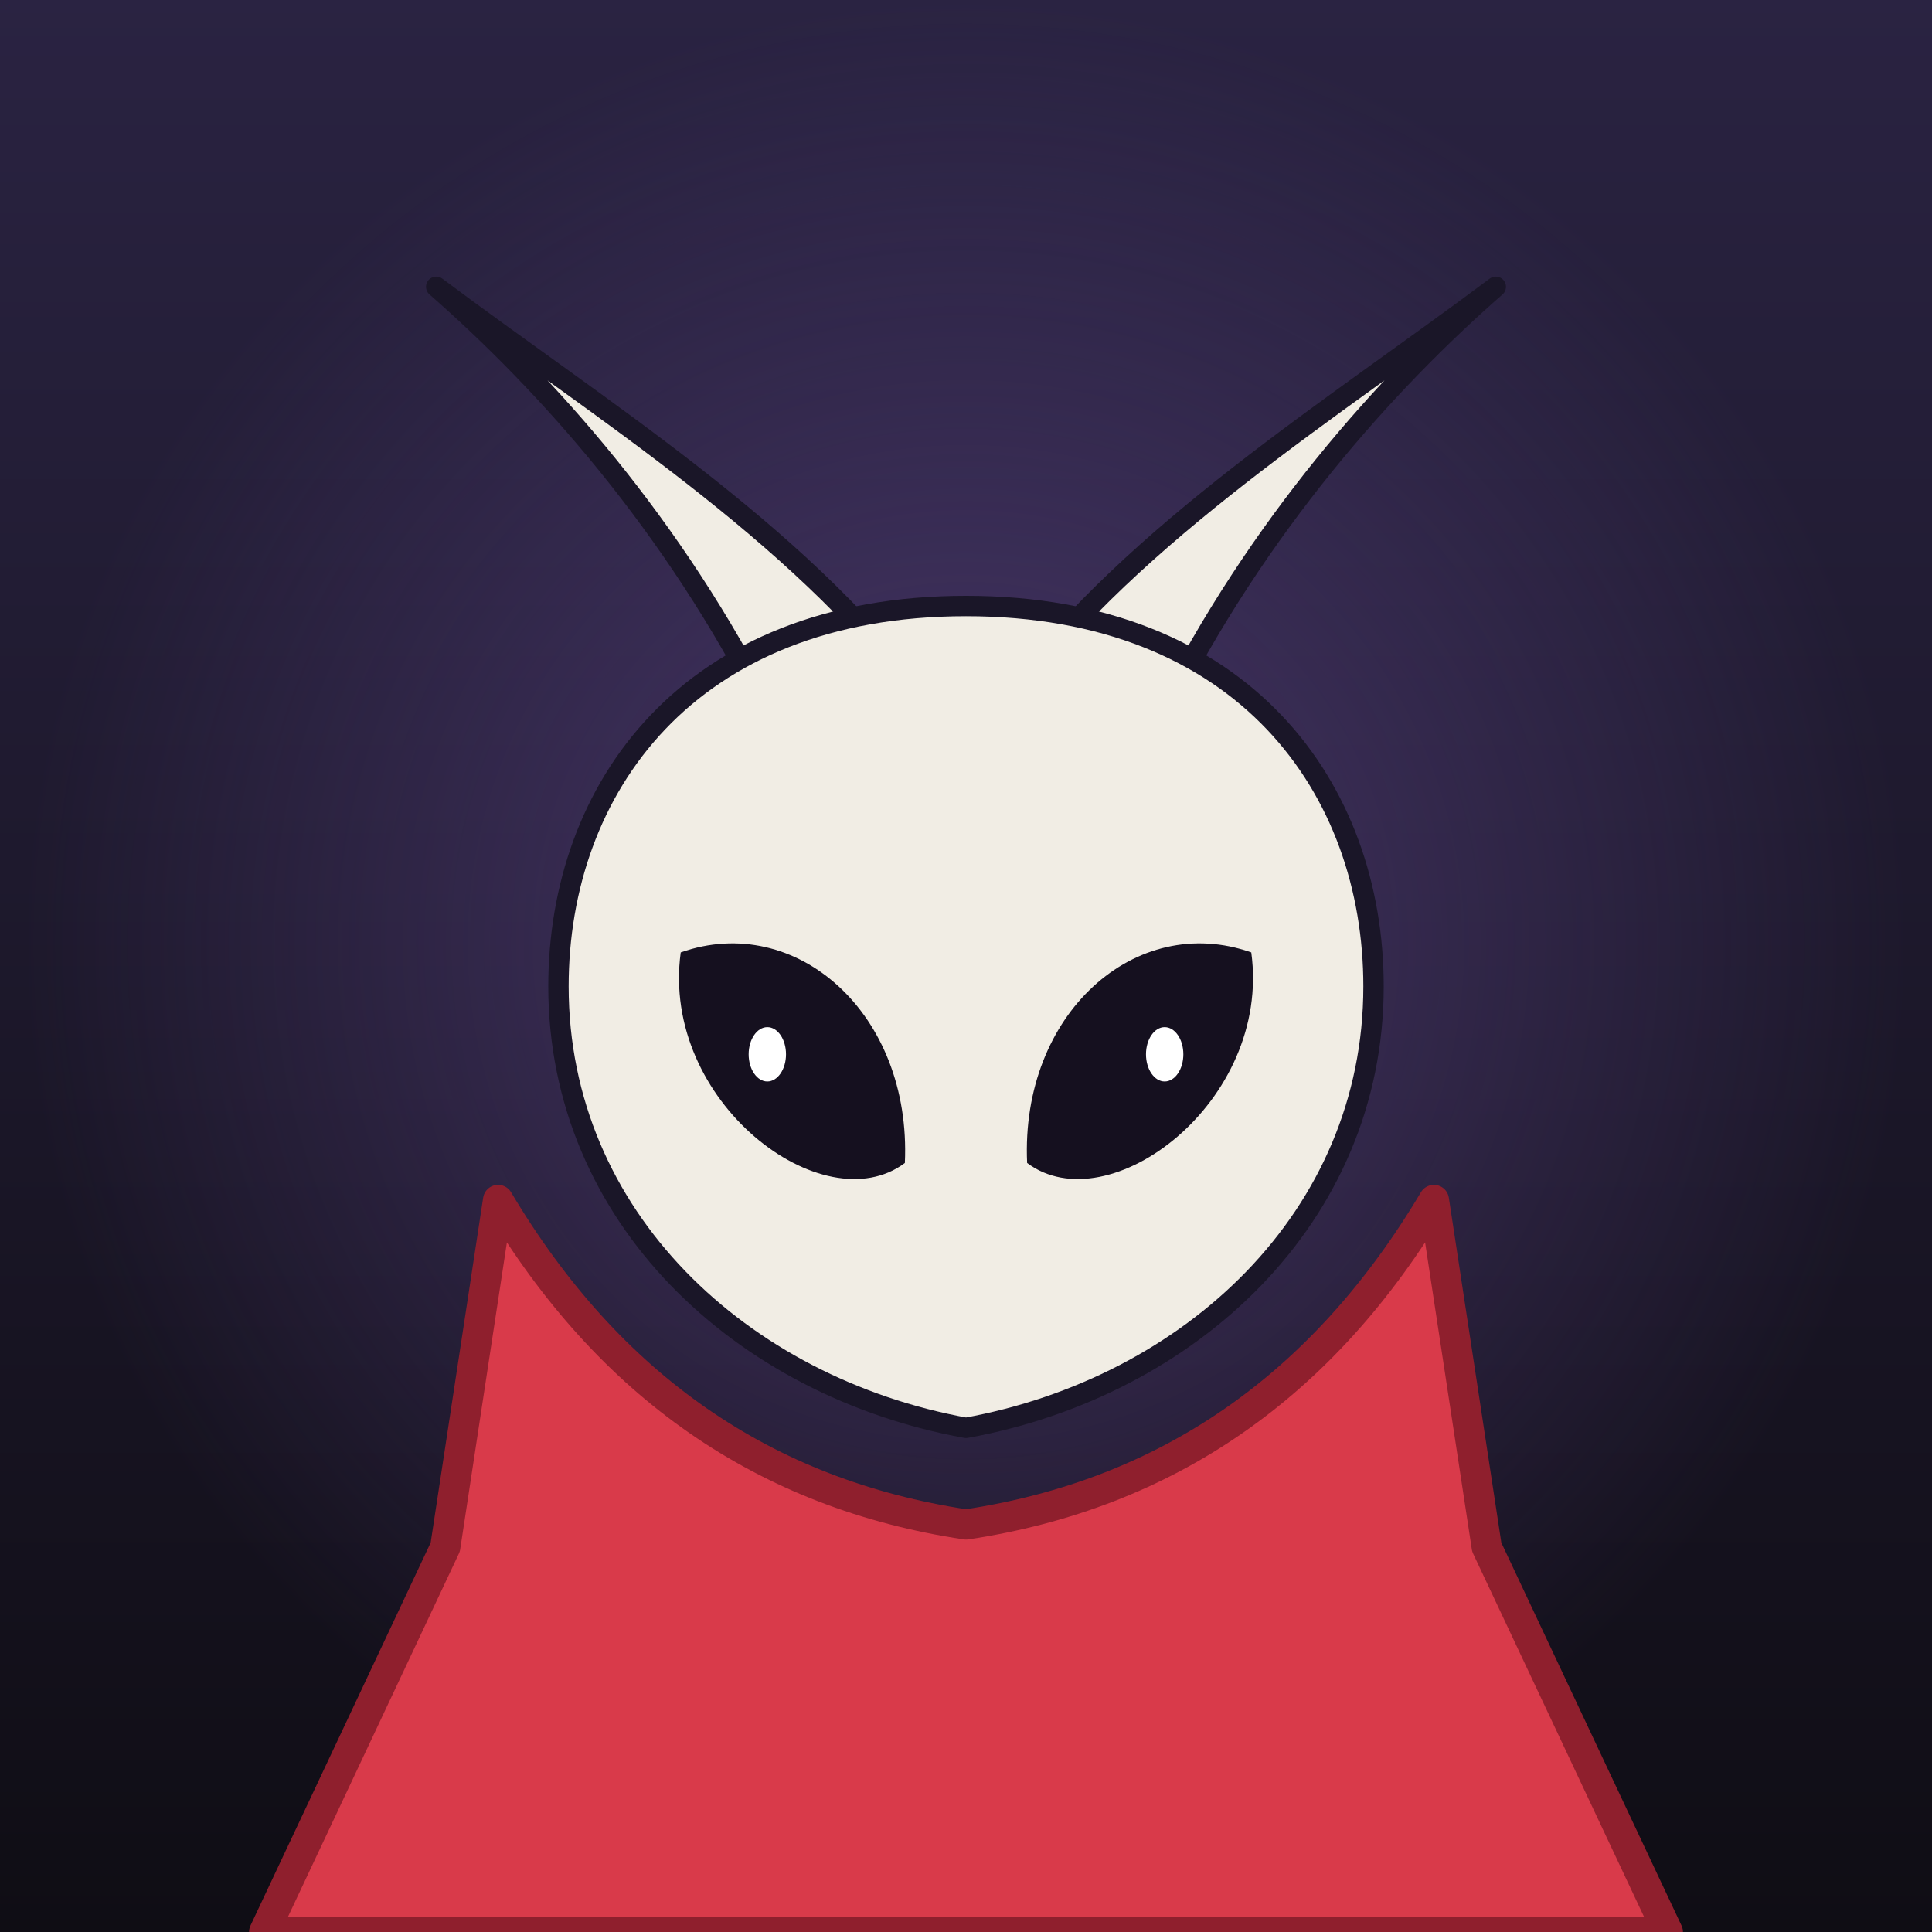
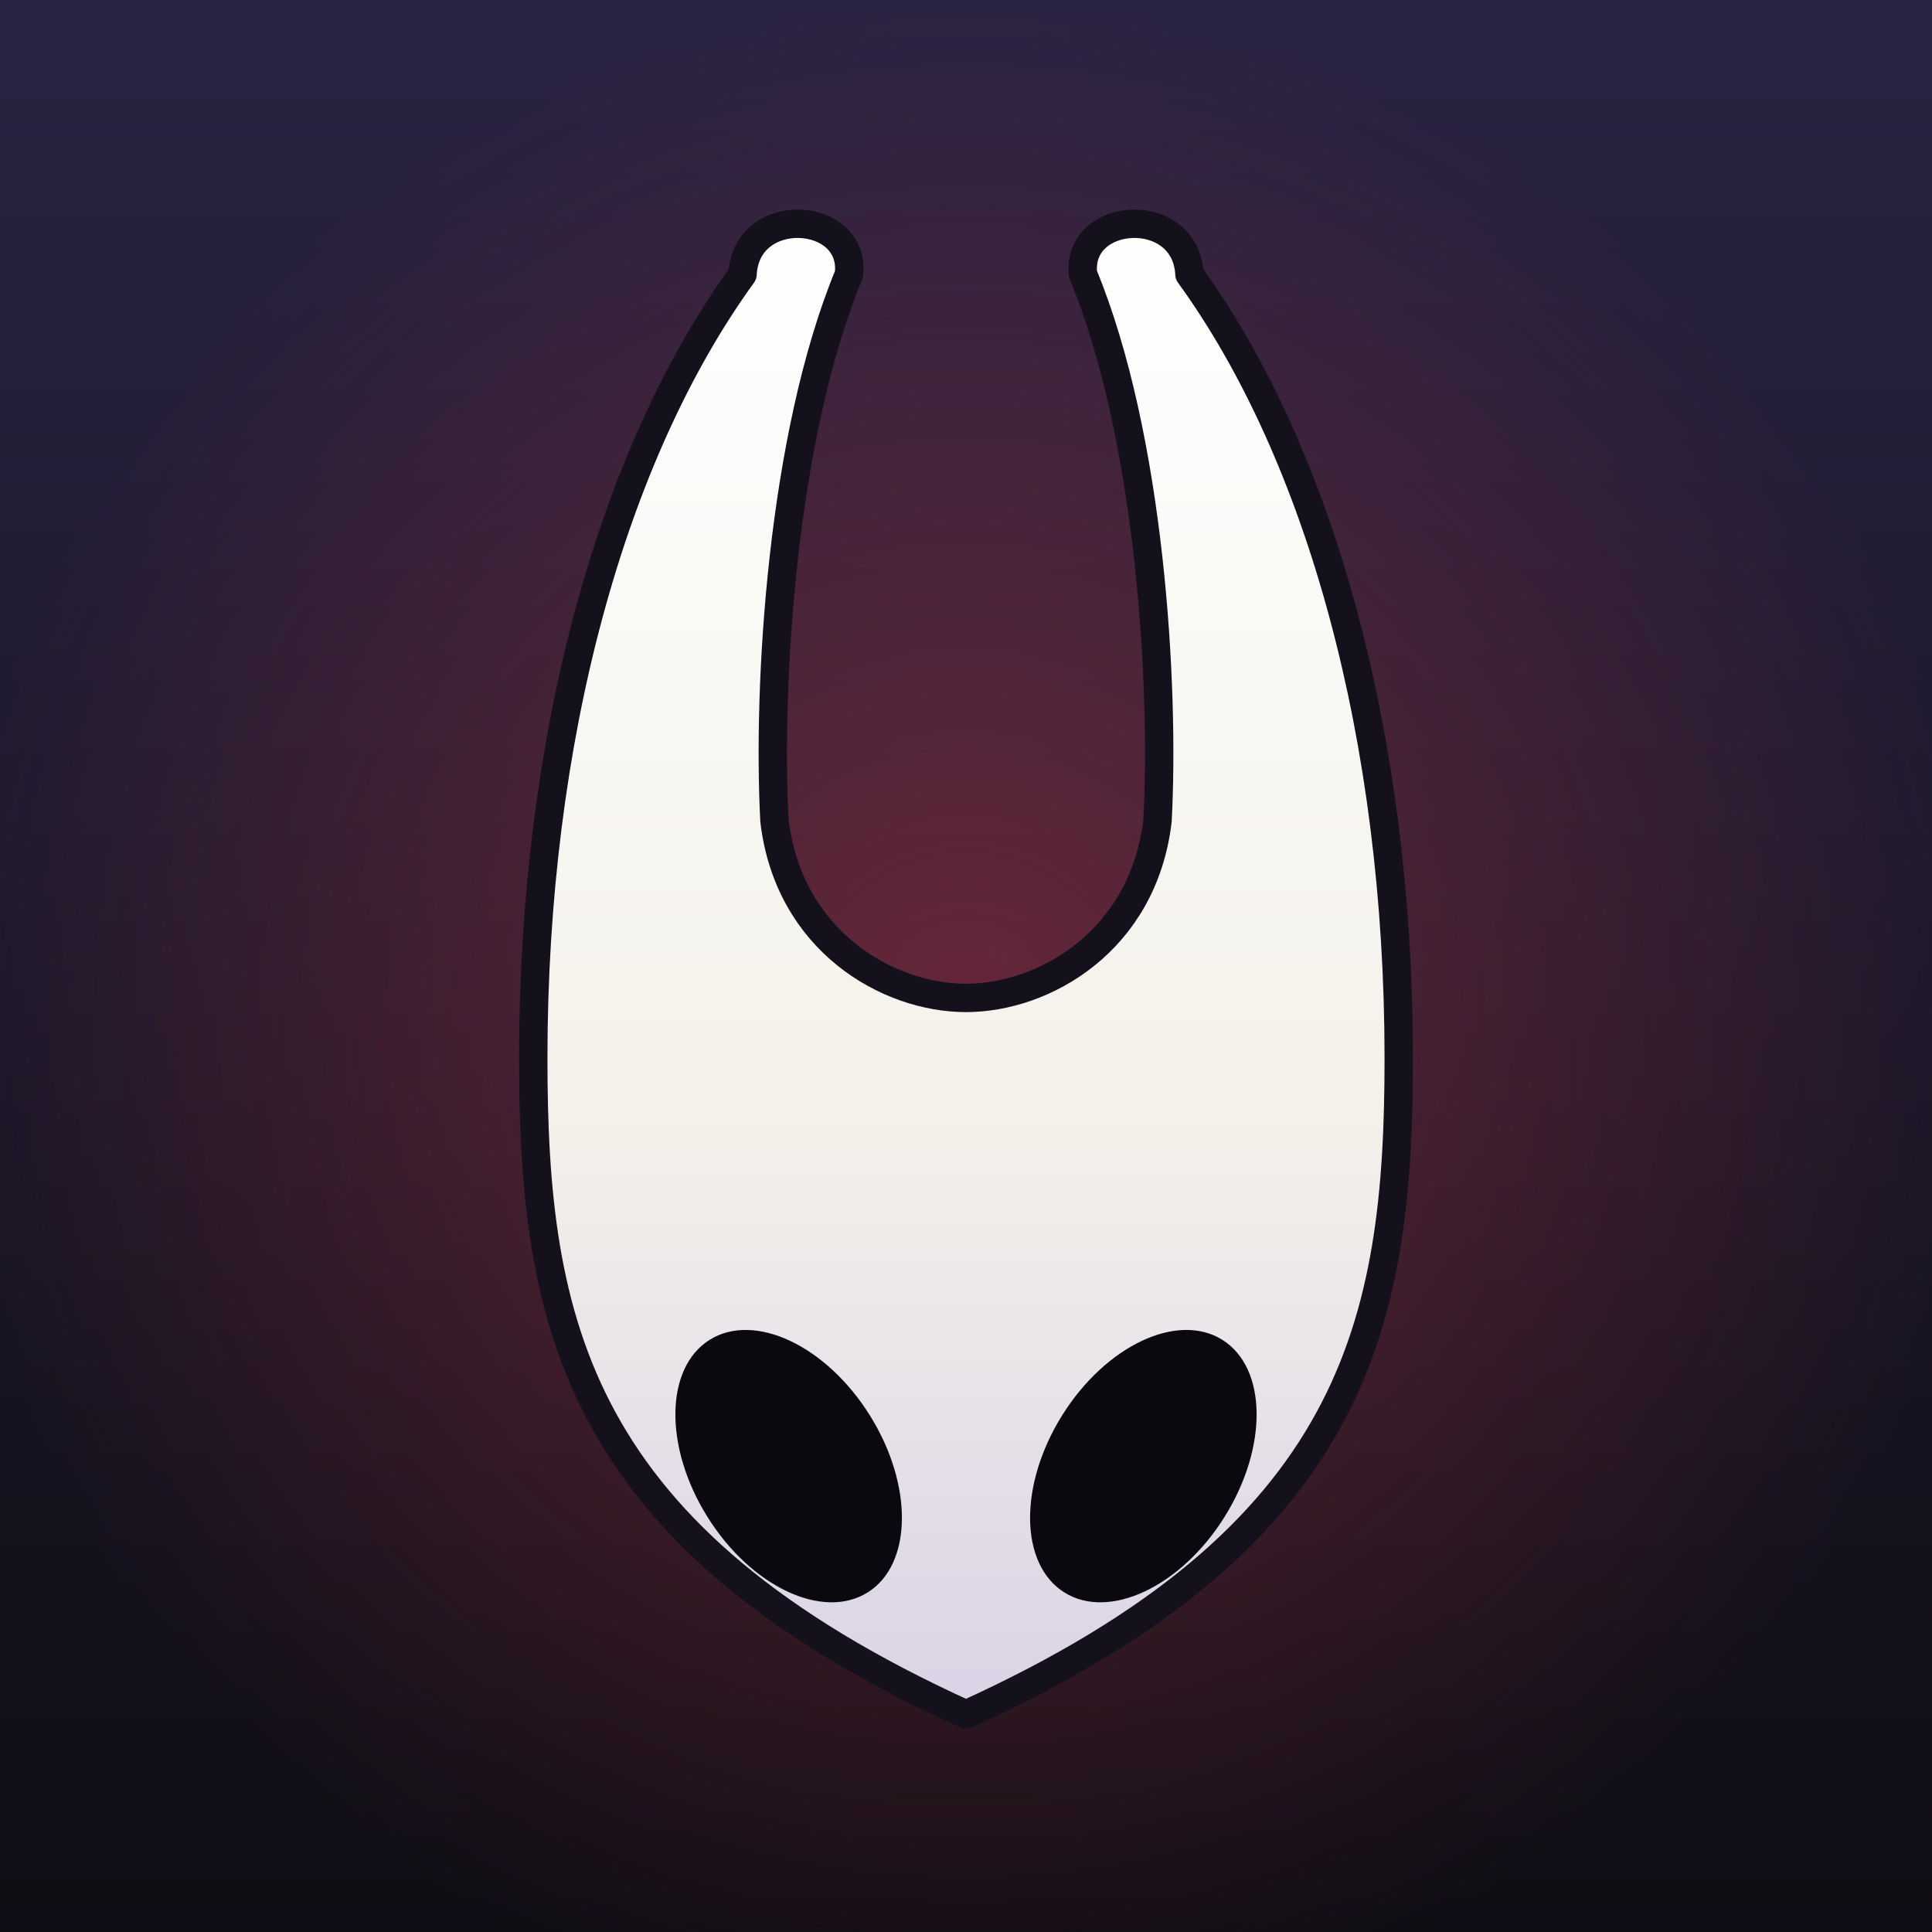
<svg xmlns="http://www.w3.org/2000/svg" viewBox="0 0 512 512">
  <defs>
    <linearGradient id="g" x1="0" y1="0" x2="0" y2="1">
      <stop offset="0" stop-color="#2a2342" />
      <stop offset="1" stop-color="#0f0d14" />
    </linearGradient>
-     <radialGradient id="h" cx="256" cy="250" r="250" gradientUnits="userSpaceOnUse">
-       <stop offset="0" stop-color="#6a4f9a" stop-opacity=".55" />
-       <stop offset="1" stop-color="#6a4f9a" stop-opacity="0" />
+     <radialGradient id="h" cx="256" cy="270" r="270" gradientUnits="userSpaceOnUse">
+       <stop offset="0" stop-color="#e04050" stop-opacity=".38" />
+       <stop offset="1" stop-color="#e04050" stop-opacity="0" />
    </radialGradient>
+     <linearGradient id="s" x1="0" y1="66" x2="0" y2="492" gradientUnits="userSpaceOnUse">
+       <stop offset="0" stop-color="#fff" />
+       <stop offset=".6" stop-color="#f4f1ea" />
+       <stop offset="1" stop-color="#d9d2e6" />
+     </linearGradient>
  </defs>
  <rect width="512" height="512" fill="url(#g)" />
  <rect width="512" height="512" fill="url(#h)" />
-   <path d="M70 512L118 410L132 318Q176 392 256 404Q336 392 380 318L394 410L442 512Z" fill="#d93a4a" stroke="#8f1f2d" stroke-width="8" stroke-linejoin="round" />
-   <g transform="translate(256 256) scale(.9) translate(-256 -256)" stroke="#1a1628" stroke-width="6" stroke-linejoin="round">
-     <path id="hn" d="M198 182C170 126 132 84 100 56C148 92 206 128 242 176Z" fill="#f1ede4" />
-     <use href="#hn" transform="translate(512 0) scale(-1 1)" />
-     <path d="M256 150C338 150 376 204 376 262C376 330 322 380 256 392C190 380 136 330 136 262C136 204 174 150 256 150Z" fill="#f1ede4" />
-     <path id="ey" d="M172 252C206 240 240 270 238 314C214 332 166 296 172 252Z" fill="#15101f" stroke="none" />
-     <use href="#ey" transform="translate(512 0) scale(-1 1)" />
-     <ellipse cx="197.500" cy="282" rx="5.500" ry="8" fill="#fff" stroke="none" />
-     <ellipse cx="314.500" cy="282" rx="5.500" ry="8" fill="#fff" stroke="none" />
+   <g transform="translate(256 256) scale(.94) translate(0 -279)">
+     <path d="M0 288C-22 288 -50 272 -54 238C-56 200 -52 130 -33 84C-31 66 -62 64 -63 84C-100 135 -122 215 -122 305C-122 380 -110 440 0 490C110 440 122 380 122 305C122 215 100 135 63 84C62 64 31 66 33 84C52 130 56 200 54 238C50 272 22 288 0 288Z" fill="url(#s)" stroke="#14111c" stroke-width="8" stroke-linejoin="round" />
+     <ellipse cx="-50" cy="420" rx="27" ry="42" transform="rotate(-32 -50 420)" fill="#0b0910" />
+     <ellipse cx="50" cy="420" rx="27" ry="42" transform="rotate(32 50 420)" fill="#0b0910" />
  </g>
</svg>
